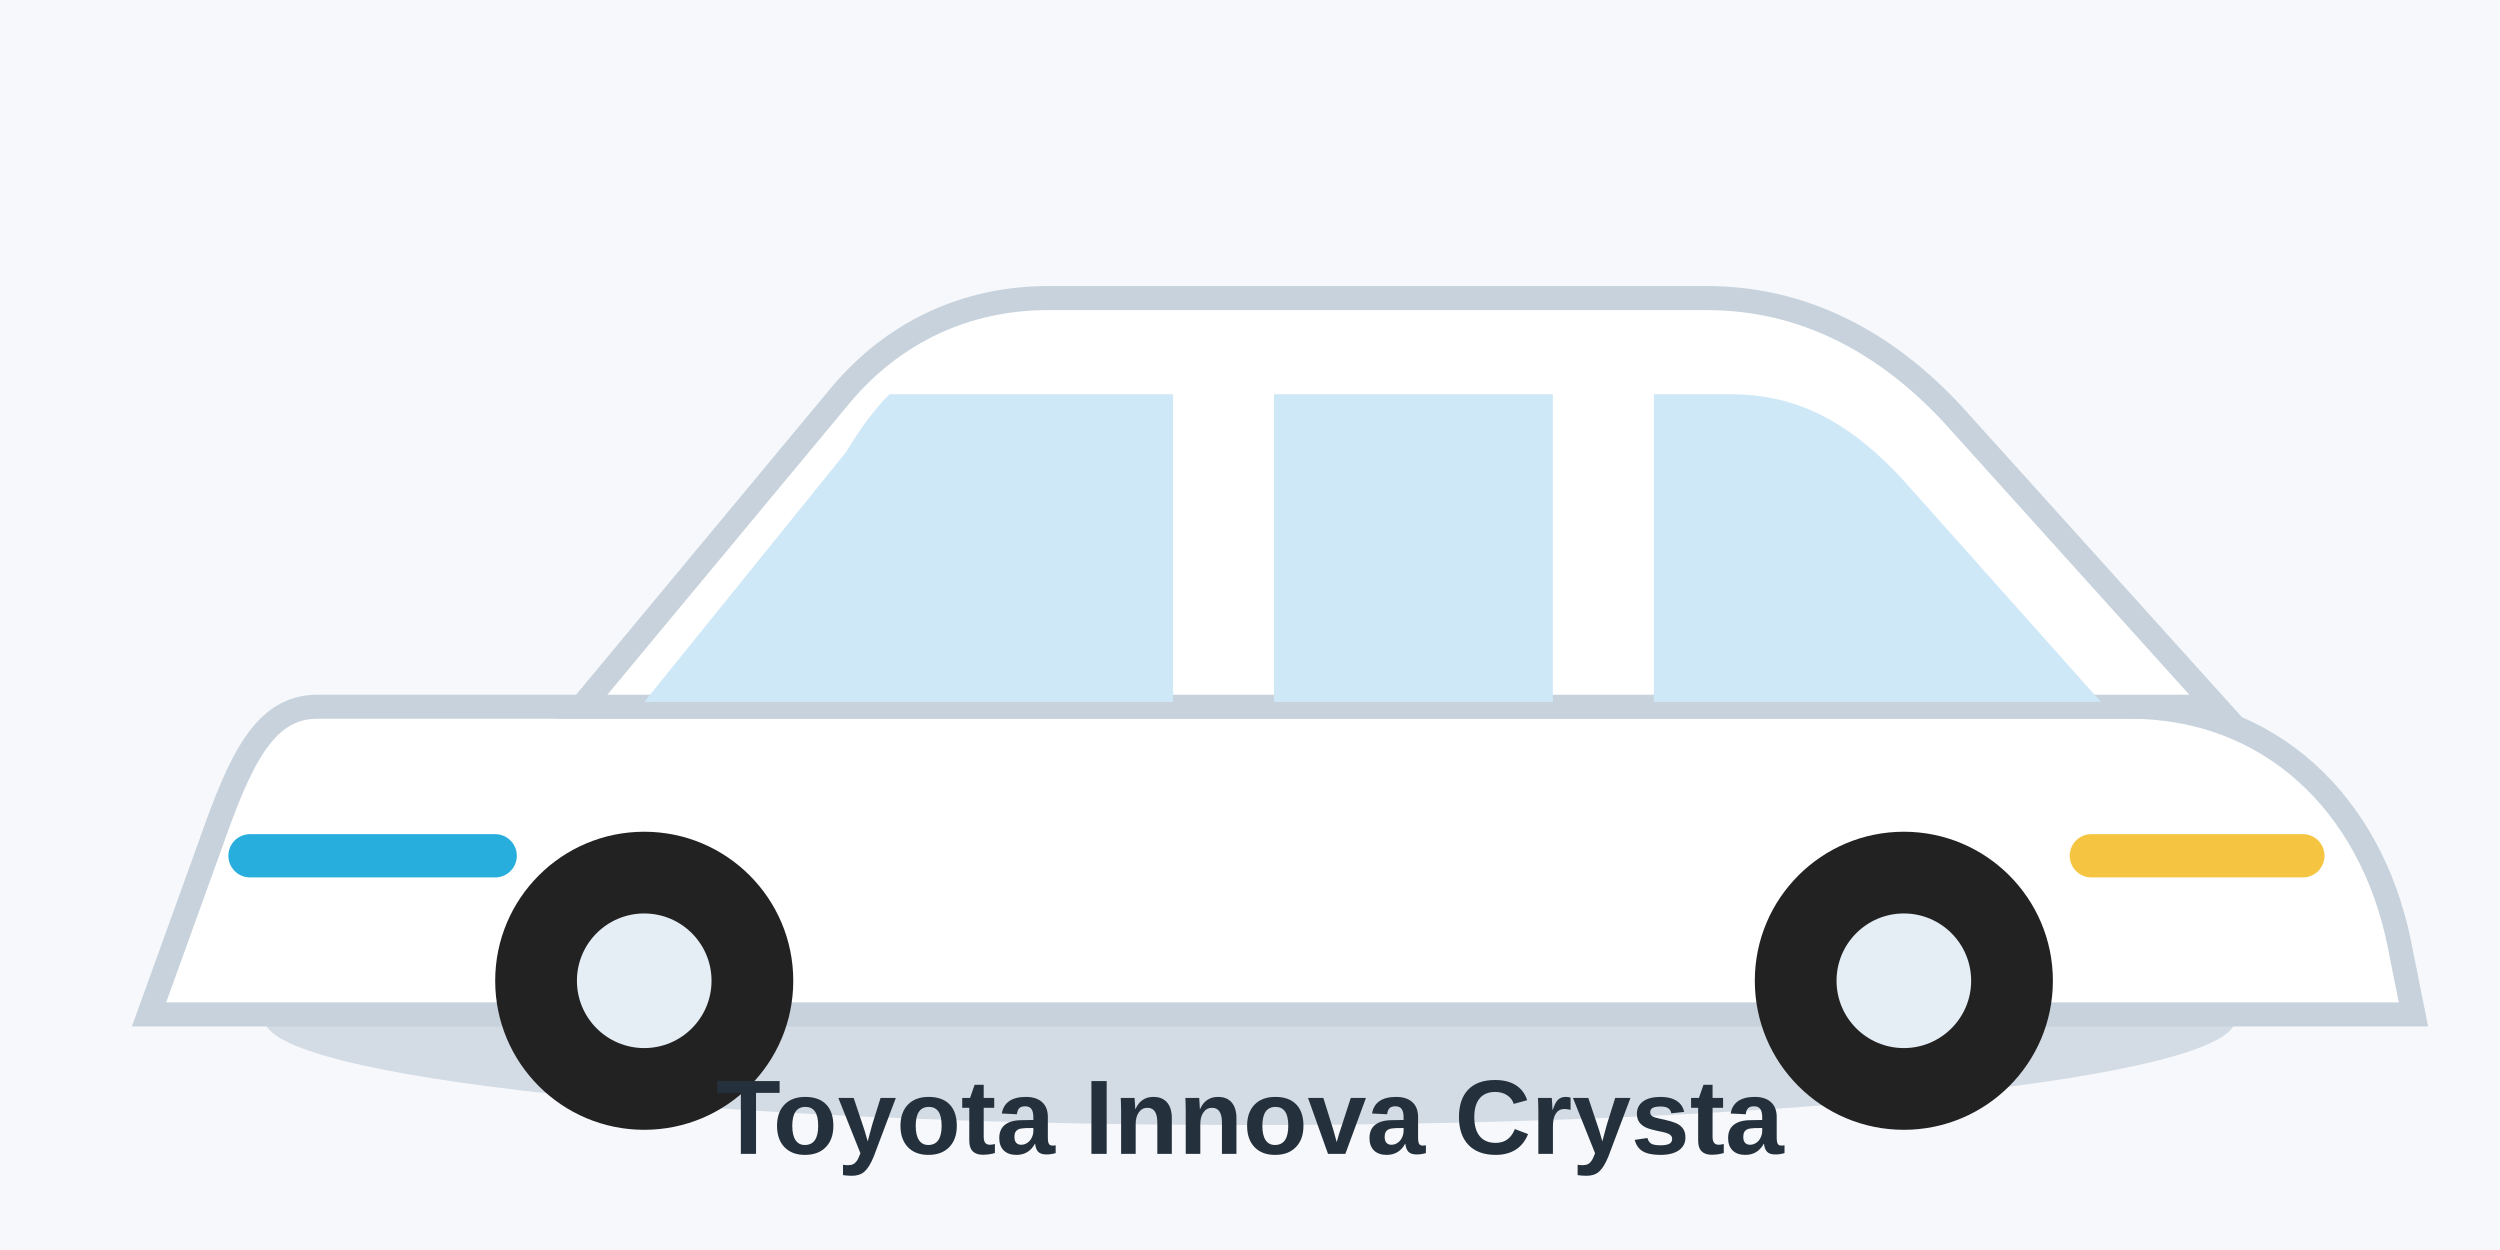
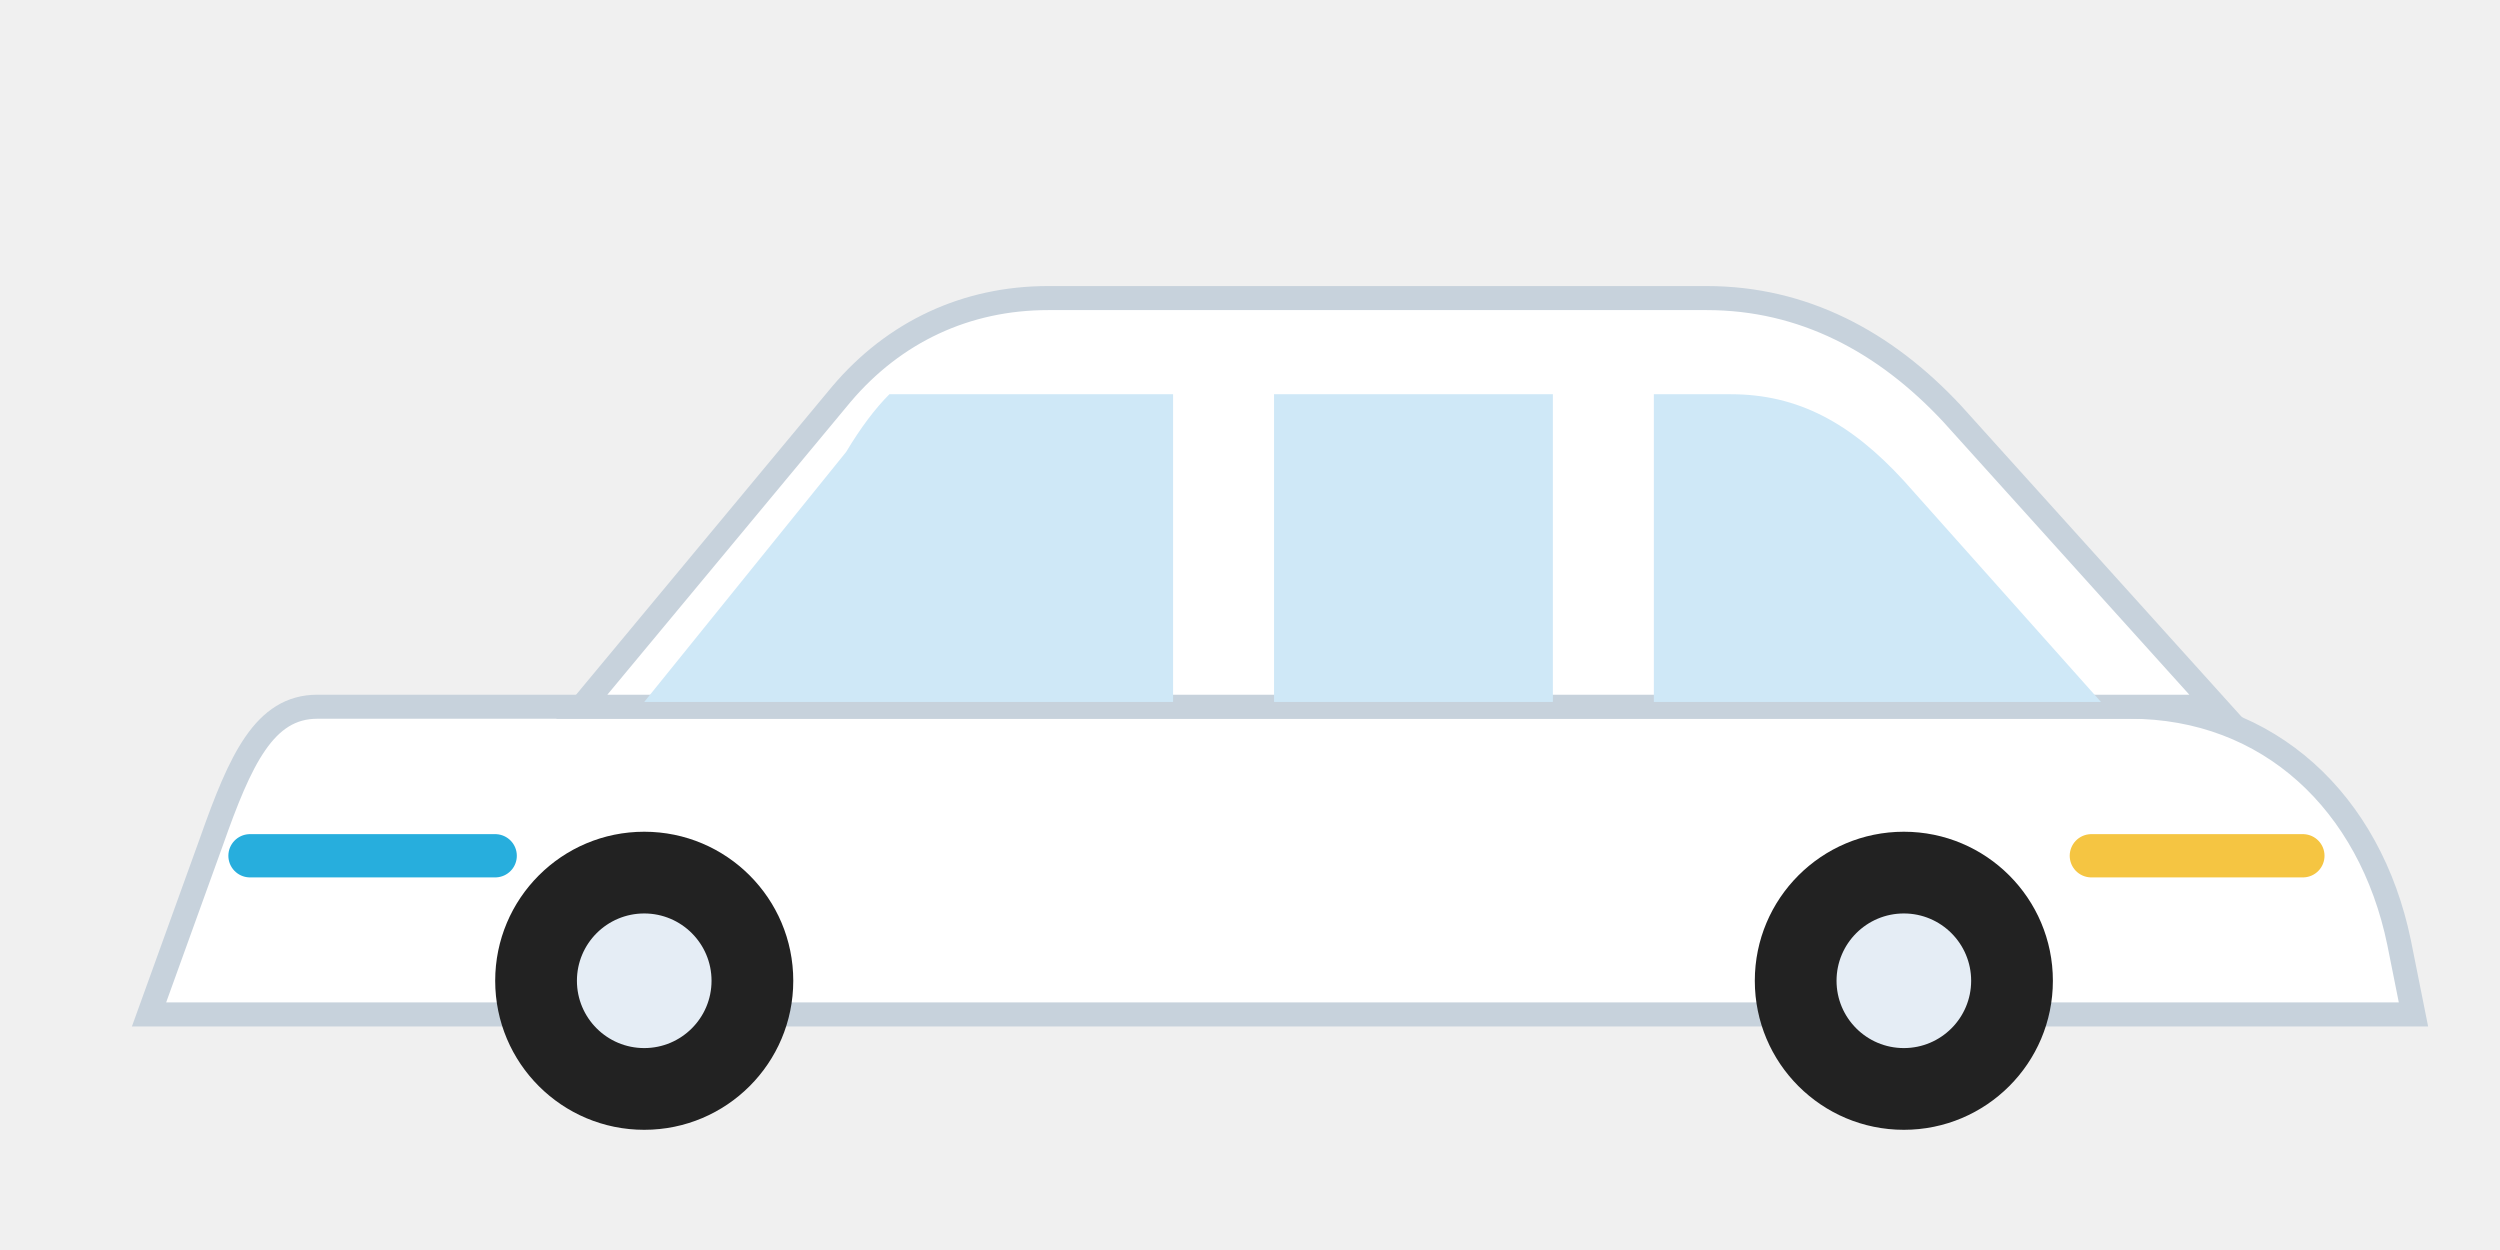
<svg xmlns="http://www.w3.org/2000/svg" viewBox="0 0 520 260" role="img" aria-label="Toyota Innova Crysta cab">
-   <rect width="520" height="260" fill="#f6f8fb" />
-   <ellipse cx="260" cy="212" rx="205" ry="22" fill="#d3dbe4" />
  <path d="M66 147h377c29 0 50 20 56 49l3 15H31l13-36c6-17 11-28 22-28z" fill="#ffffff" stroke="#c7d2dc" stroke-width="5" />
  <path d="M121 147l54-65c11-13 26-20 43-20h137c20 0 37 9 51 24l55 61H121z" fill="#fff" stroke="#c7d2dc" stroke-width="5" />
  <path d="M185 82h59v64H134l42-52c3-5 6-9 9-12zm80 0h58v64h-58V82zm79 0h16c14 0 25 6 36 18l41 46h-93V82z" fill="#cfe8f7" />
  <circle cx="134" cy="204" r="31" fill="#222" />
  <circle cx="134" cy="204" r="14" fill="#e5edf5" />
  <circle cx="396" cy="204" r="31" fill="#222" />
  <circle cx="396" cy="204" r="14" fill="#e5edf5" />
  <path d="M52 178h51" stroke="#27aedd" stroke-width="9" stroke-linecap="round" />
  <path d="M435 178h44" stroke="#f5c542" stroke-width="9" stroke-linecap="round" />
-   <text x="260" y="240" text-anchor="middle" fill="#24313c" font-family="Arial" font-size="22" font-weight="700">Toyota Innova Crysta</text>
</svg>
